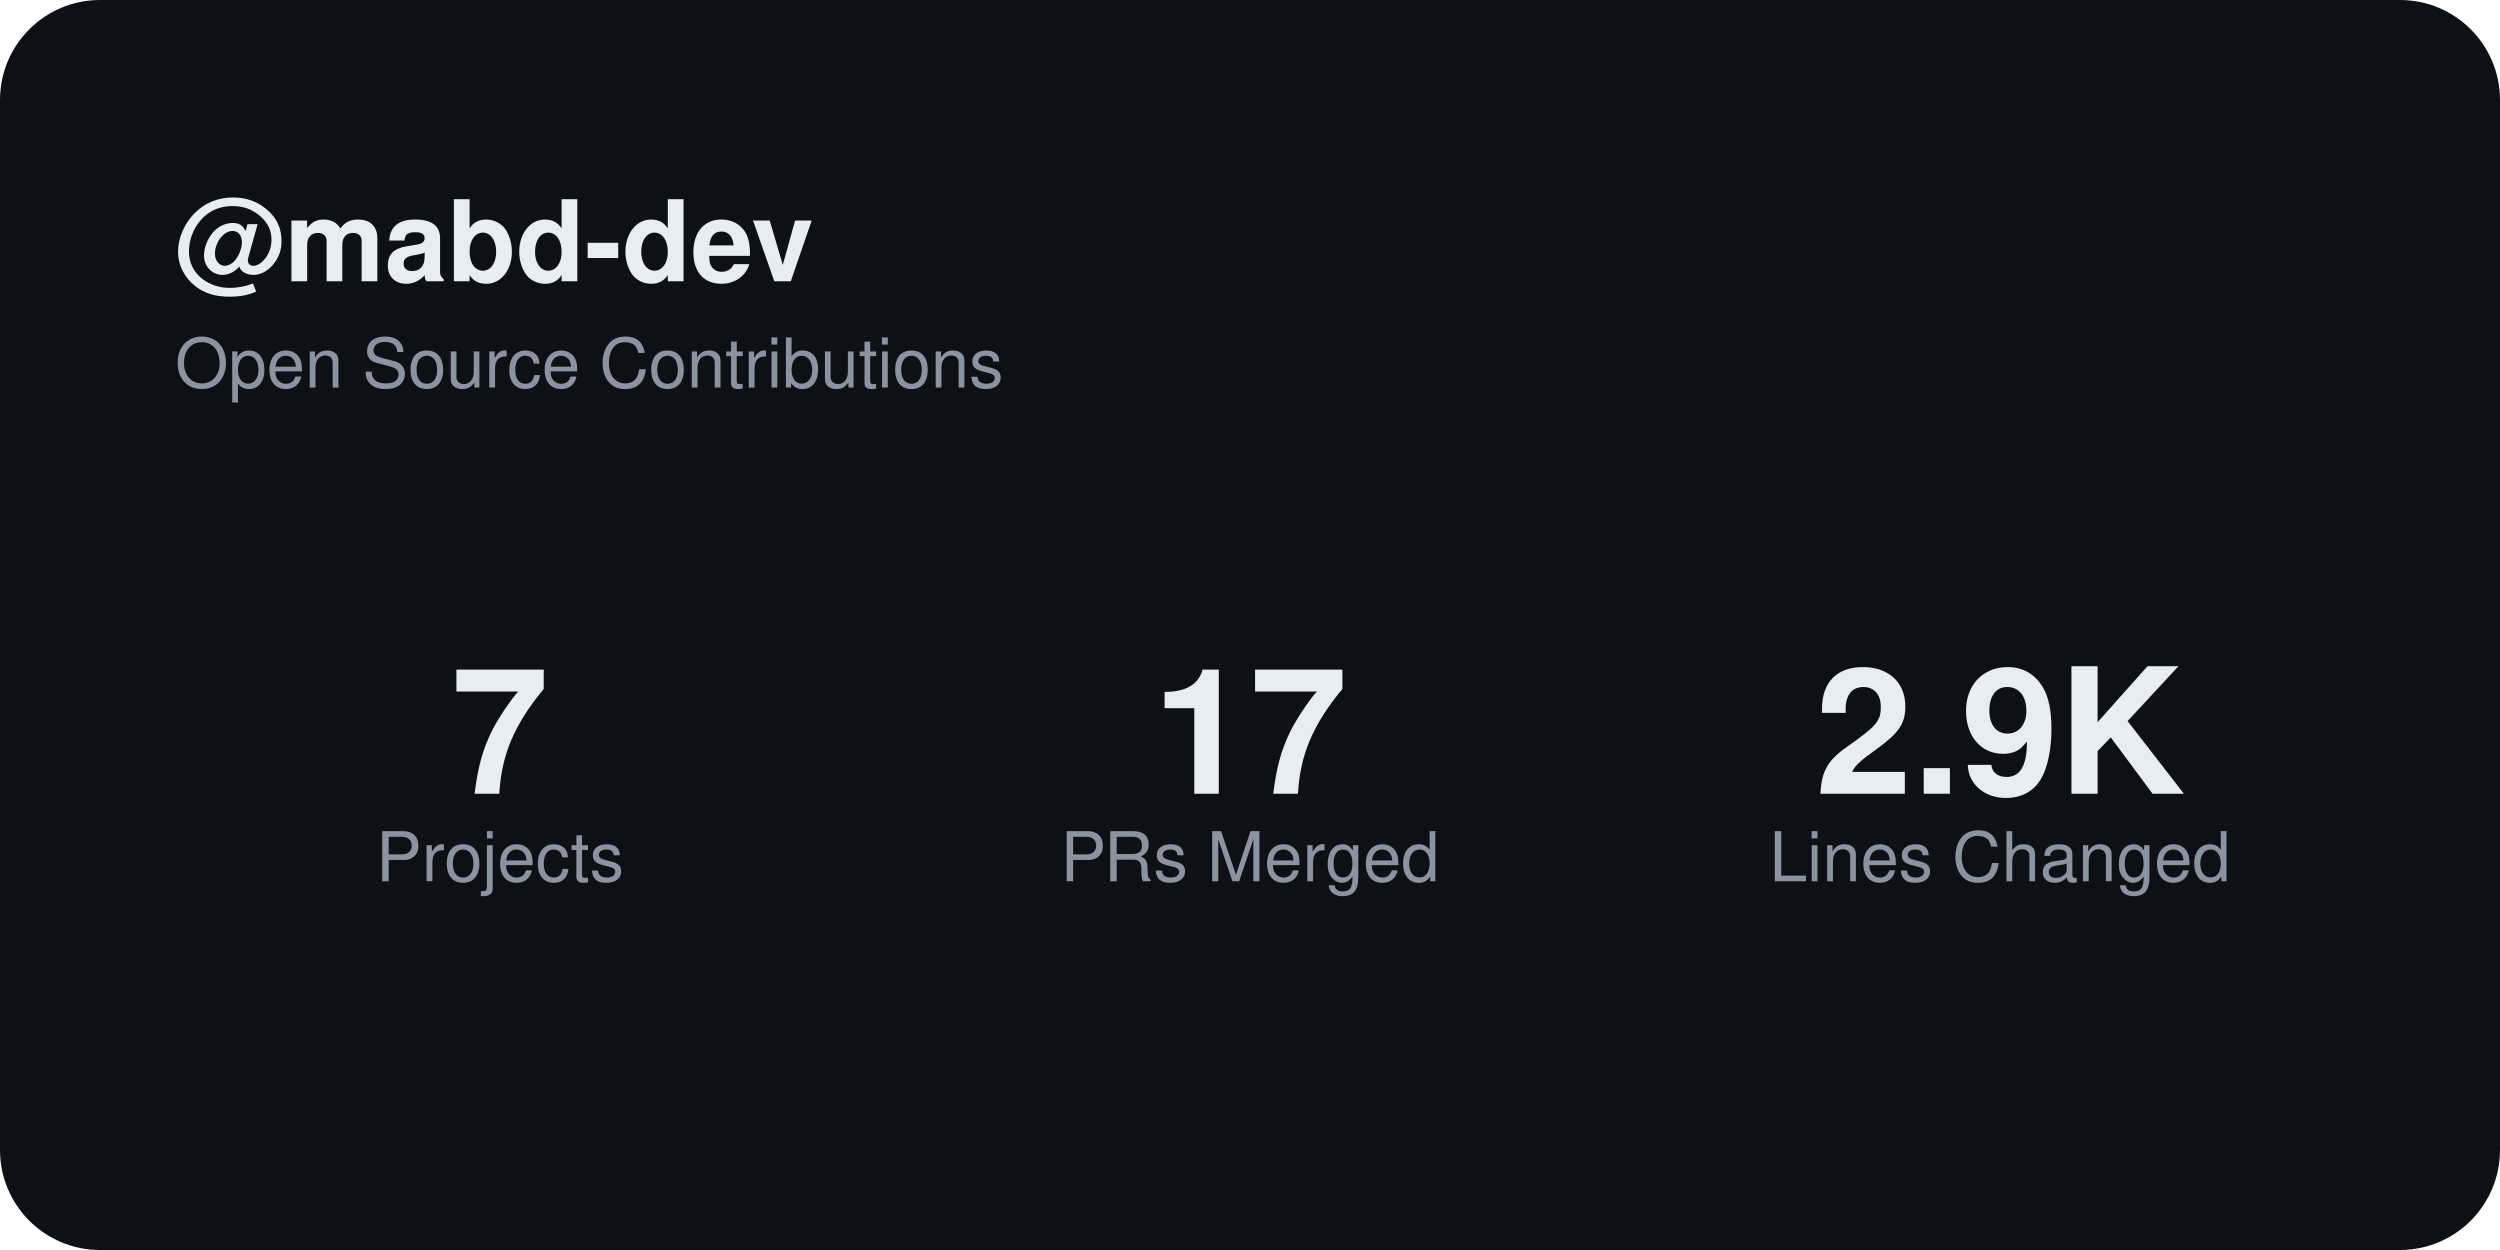
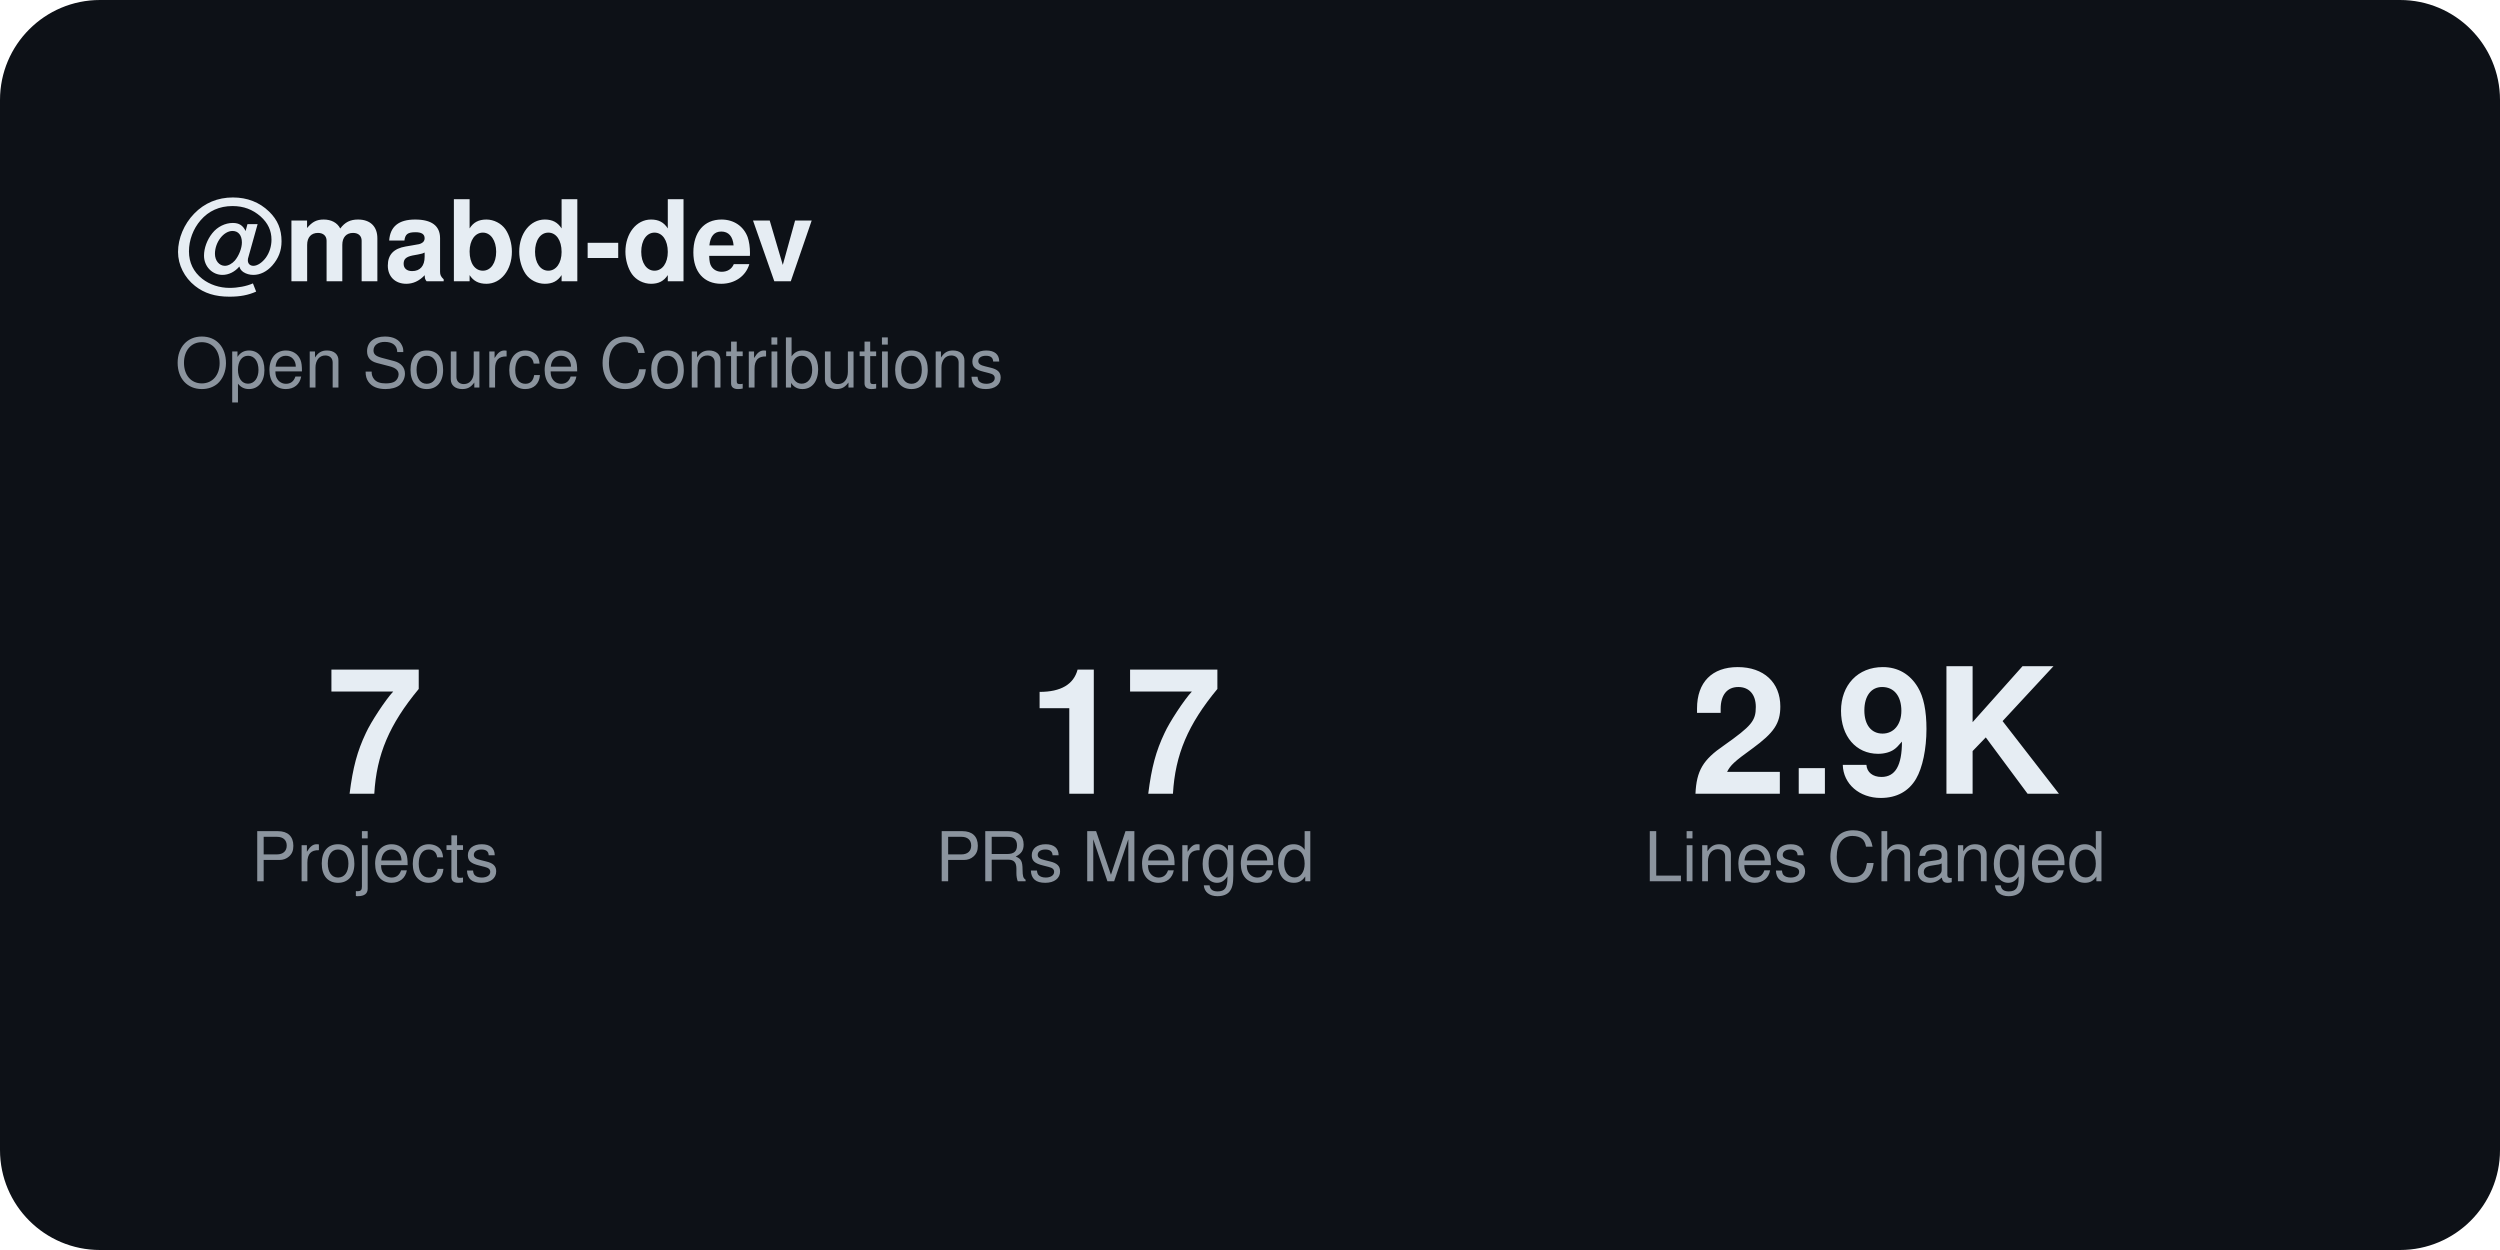
<svg xmlns="http://www.w3.org/2000/svg" width="400" height="200" viewBox="0 0 400 200" role="img" aria-label="Open Source Contribution Summary">
  <defs>
    <style>
      text {
        font-family: system-ui, -apple-system, BlinkMacSystemFont,
                     "Segoe UI", Helvetica, Arial, sans-serif;
      }
      .bg {
        fill: #0d1117;
      }
      .username {
        font-size: 18px;
        font-weight: 700;
        fill: #e6edf3;
      }
      .subtitle {
        font-size: 11px;
        fill: #8b949e;
      }
      .stat-value {
        font-size: 28px;
        font-weight: 700;
        fill: #e6edf3;
      }
      .stat-label {
        font-size: 11px;
        fill: #8b949e;
      }
    </style>
  </defs>
  <rect class="bg" width="400" height="200" rx="16" />
  <text class="username" x="28" y="45">@mabd-dev</text>
  <text class="subtitle" x="28" y="62">Open Source Contributions</text>
-   <text class="stat-value" x="80" y="127" text-anchor="middle">7</text>
-   <text class="stat-label" x="80" y="141" text-anchor="middle">Projects</text>
-   <text class="stat-value" x="200" y="127" text-anchor="middle">17</text>
-   <text class="stat-label" x="200" y="141" text-anchor="middle">PRs Merged</text>
-   <text class="stat-value" x="320" y="127" text-anchor="middle">2.9K</text>
-   <text class="stat-label" x="320" y="141" text-anchor="middle">Lines Changed</text>
+   <text class="stat-value" x="60" y="127" text-anchor="middle">7</text>
+   <text class="stat-label" x="60" y="141" text-anchor="middle">Projects</text>
+   <text class="stat-value" x="180" y="127" text-anchor="middle">17</text>
+   <text class="stat-label" x="180" y="141" text-anchor="middle">PRs Merged</text>
+   <text class="stat-value" x="300" y="127" text-anchor="middle">2.9K</text>
+   <text class="stat-label" x="300" y="141" text-anchor="middle">Lines Changed</text>
</svg>
